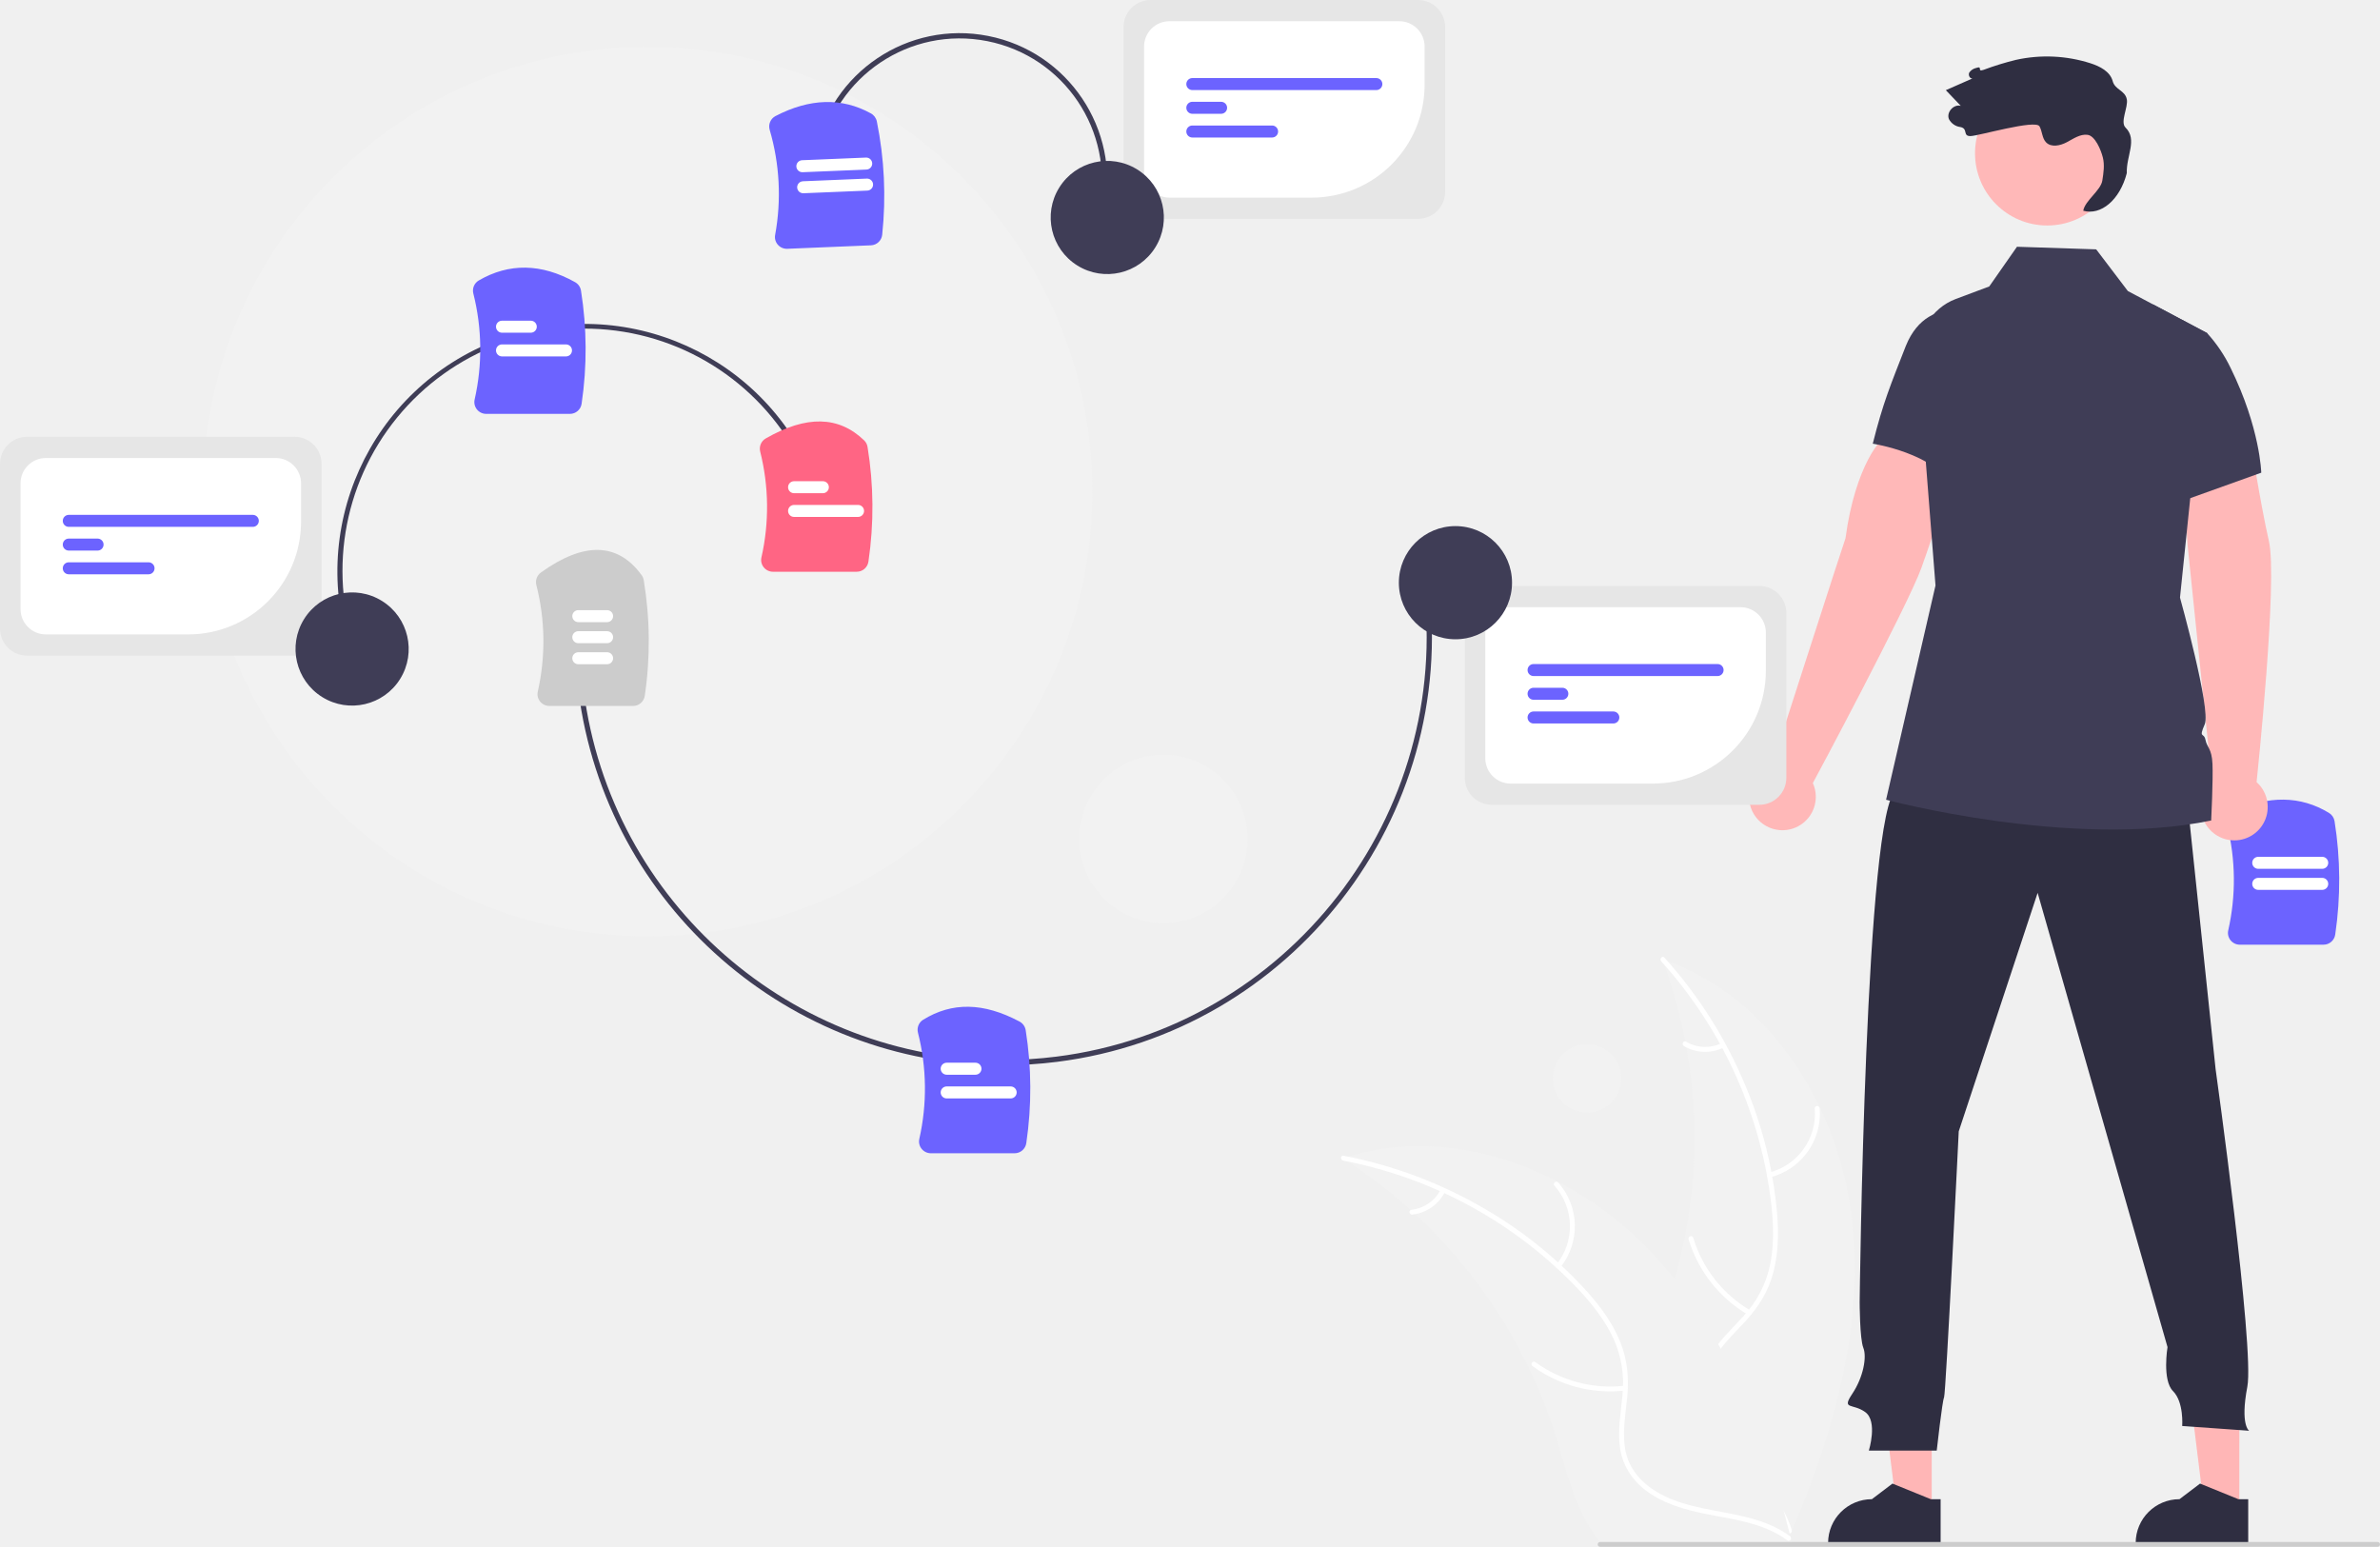
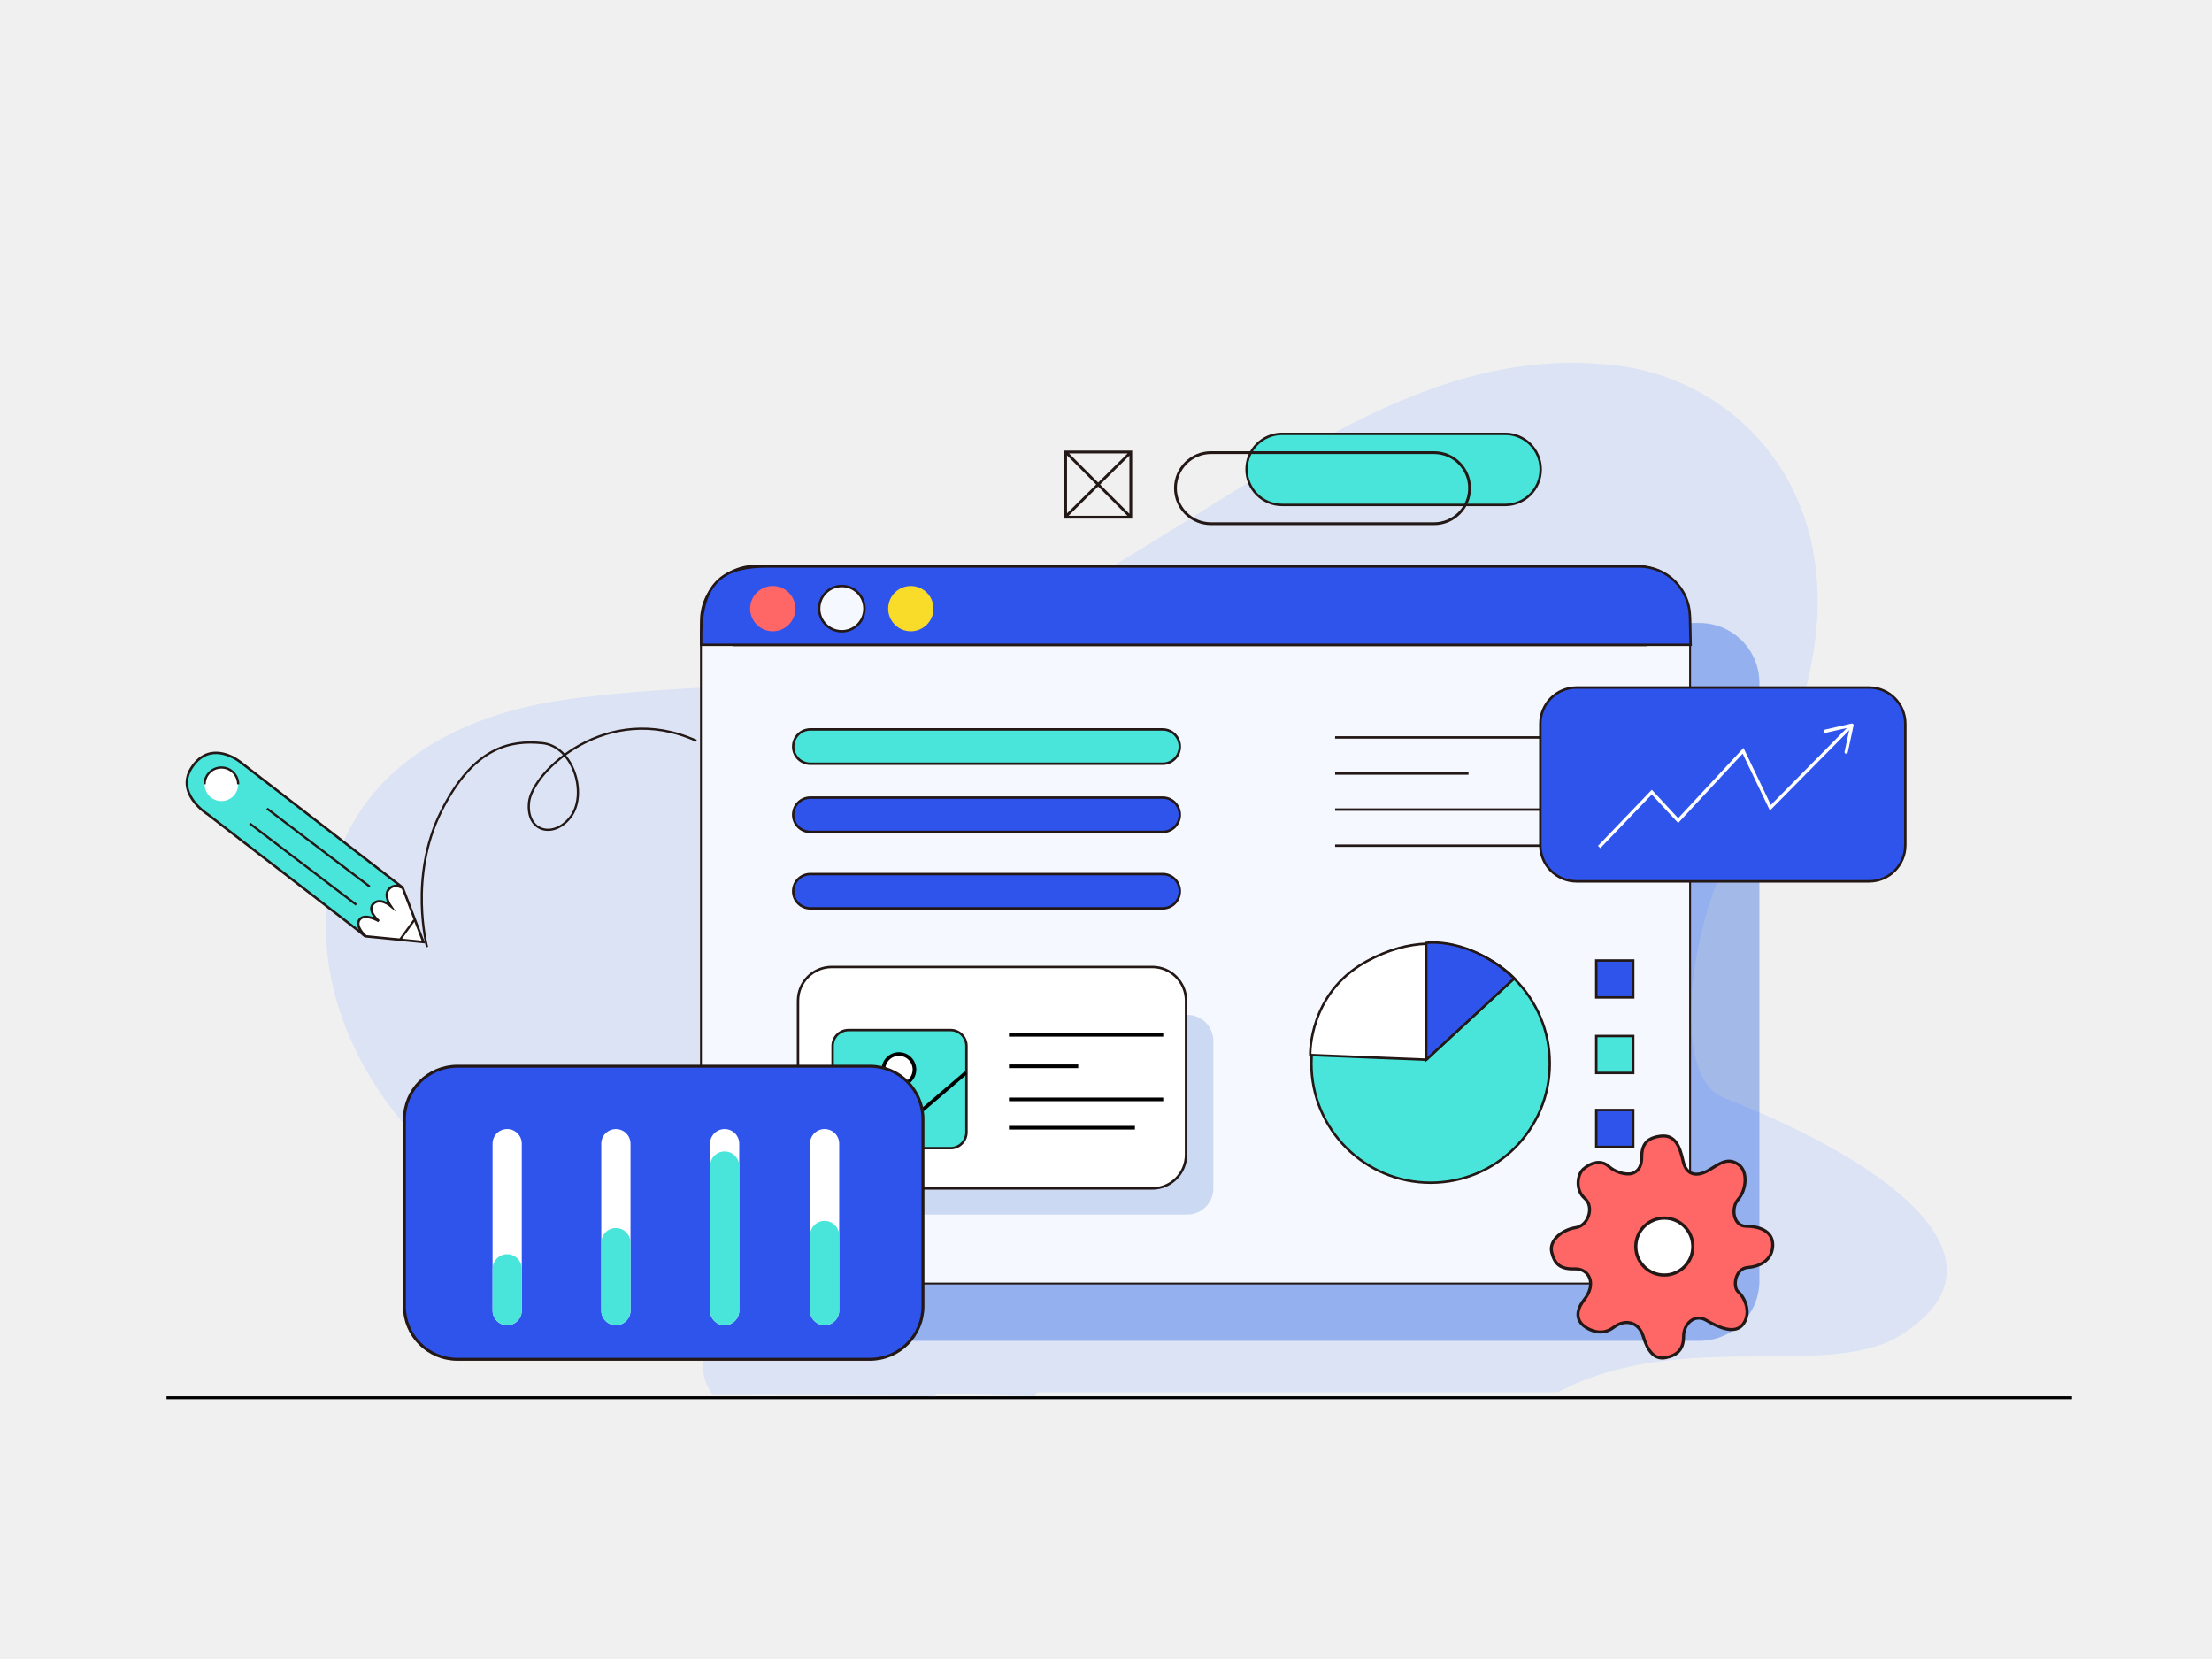
- <svg xmlns="http://www.w3.org/2000/svg" data-name="Layer 1" width="904.512" height="587.861" viewBox="0 0 904.512 587.861">
-   <path d="M1030.782,515.097H998.979a4.501,4.501,0,0,1-3.535-1.703,4.408,4.408,0,0,1-.863-3.746,86.535,86.535,0,0,0-.42-40.004,4.471,4.471,0,0,1,2.422-5.131c13.284-6.218,25.483-6.056,36.257.48a4.527,4.527,0,0,1,2.143,3.151,141.552,141.552,0,0,1,.259,43.08A4.491,4.491,0,0,1,1030.782,515.097Z" transform="translate(-147.7441 -156.0694)" fill="#6c63ff" />
-   <path d="M1030.299,494.261h-24.318a2.281,2.281,0,0,1,0-4.562h24.318a2.281,2.281,0,0,1,0,4.562Z" transform="translate(-147.7441 -156.0694)" fill="#fff" />
-   <path d="M1030.299,486.261h-24.318a2.281,2.281,0,0,1,0-4.562h24.318a2.281,2.281,0,0,1,0,4.562Z" transform="translate(-147.7441 -156.0694)" fill="#fff" />
-   <circle cx="246.148" cy="186.839" r="169" fill="#f2f2f2" />
-   <circle cx="442.148" cy="318.839" r="32" fill="#f2f2f2" />
-   <circle cx="603.148" cy="409.839" r="13" fill="#f2f2f2" />
-   <path d="M851.266,617.04c-5.482-41.892-31.73-83.035-71.801-96.422a194.659,194.659,0,0,1,.846,133.644c-6.038,16.659-14.488,34.559-8.601,51.271,3.663,10.399,12.51,18.317,22.375,23.24,9.865,4.923,20.794,7.229,31.585,9.489l2.132,1.741C844.662,701.263,856.748,658.932,851.266,617.04Z" transform="translate(-147.7441 -156.0694)" fill="#f2f2f2" />
-   <path d="M779.073,521.413A166.381,166.381,0,0,1,821.034,614.785c.774,7.452.912,15.079-.671,22.439A41.094,41.094,0,0,1,810.264,656.349c-4.574,5.091-9.843,9.768-13.1,15.882-3.433,6.444-3.52,13.742-1.098,20.549,2.963,8.328,8.743,15.094,14.624,21.515,6.53,7.129,13.426,14.43,16.243,23.918.341,1.15,2.105.553,1.764-.595-4.901-16.508-21.016-25.8-28.768-40.647-3.617-6.928-5.168-14.988-1.866-22.347,2.888-6.435,8.316-11.263,12.992-16.378,4.91-5.37,8.663-11.252,10.571-18.333,1.951-7.243,2.112-14.891,1.532-22.33a161.419,161.419,0,0,0-12.103-48.977,169.331,169.331,0,0,0-30.76-48.598c-.802-.886-2.02.524-1.223,1.404Z" transform="translate(-147.7441 -156.0694)" fill="#fff" />
-   <path d="M820.46,603.52a24.962,24.962,0,0,0,18.834-26.27c-.103-1.194-1.962-1.09-1.86.105a23.115,23.115,0,0,1-17.569,24.401c-1.164.285-.562,2.047.595,1.764Z" transform="translate(-147.7441 -156.0694)" fill="#fff" />
-   <path d="M812.923,654.074a48.113,48.113,0,0,1-21.662-27.571c-.345-1.148-2.109-.552-1.764.595a50.045,50.045,0,0,0,22.6,28.645c1.036.606,1.858-1.066.827-1.668Z" transform="translate(-147.7441 -156.0694)" fill="#fff" />
-   <path d="M801.933,552.547a14.13,14.13,0,0,1-13.394-.594c-1.028-.619-1.848,1.054-.827,1.668a15.834,15.834,0,0,0,14.816.69.962.962,0,0,0,.585-1.18.936.936,0,0,0-1.18-.585Z" transform="translate(-147.7441 -156.0694)" fill="#fff" />
-   <path d="M658.067,596.282c.631.405,1.262.809,1.894,1.229a186.083,186.083,0,0,1,23.911,18.423c.585.515,1.17,1.046,1.739,1.576a196.173,196.173,0,0,1,42.977,58.047,190.508,190.508,0,0,1,10.608,26.932c3.932,12.752,7.181,26.891,14.87,37.293a32.684,32.684,0,0,0,2.566,3.127l68.88-.441c.156-.08.313-.143.47-.223l2.751.108c-.114-.486-.242-.989-.356-1.475-.065-.282-.145-.565-.21-.847-.048-.188-.097-.377-.129-.549-.016-.063-.032-.125-.048-.173-.033-.173-.081-.33-.114-.486q-1.064-4.213-2.191-8.425c-0-.016-0-.016-.016-.031-5.779-21.384-13.395-42.473-23.969-61.736-.318-.579-.636-1.175-.986-1.754a181.788,181.788,0,0,0-16.487-24.663,160.709,160.709,0,0,0-10.781-12.174,133.641,133.641,0,0,0-33.602-24.836c-24.788-12.886-53.422-17.7-79.773-9.563C659.4,595.849,658.741,596.057,658.067,596.282Z" transform="translate(-147.7441 -156.0694)" fill="#f2f2f2" />
-   <path d="M658.227,597.155A166.381,166.381,0,0,1,747.947,646.444c5.105,5.484,9.806,11.491,12.974,18.321a41.094,41.094,0,0,1,3.452,21.35c-.587,6.819-1.978,13.725-.897,20.568,1.139,7.212,5.463,13.092,11.495,17.068,7.38,4.865,16.068,6.788,24.63,8.374,9.506,1.76,19.408,3.438,27.37,9.318.965.712,2.014-.826,1.05-1.537-13.853-10.23-32.314-7.946-47.442-15.134-7.059-3.354-13.151-8.855-14.944-16.719-1.569-6.877-.141-14,.513-20.899.687-7.244.143-14.2-2.597-21.002-2.803-6.958-7.279-13.162-12.222-18.752a161.419,161.419,0,0,0-39.151-31.819A169.331,169.331,0,0,0,658.358,595.297c-1.174-.225-1.297,1.634-.131,1.858Z" transform="translate(-147.7441 -156.0694)" fill="#fff" />
-   <path d="M740.707,637.795a24.962,24.962,0,0,0-.779-32.314c-.801-.891-2.223.311-1.422,1.203a23.115,23.115,0,0,1,.663,30.061c-.758.928.784,1.973,1.537,1.05Z" transform="translate(-147.7441 -156.0694)" fill="#fff" />
-   <path d="M765.126,682.697a48.113,48.113,0,0,1-33.896-8.972c-.967-.709-2.017.829-1.05,1.537A50.045,50.045,0,0,0,765.47,684.527c1.192-.14.841-1.969-.344-1.83Z" transform="translate(-147.7441 -156.0694)" fill="#fff" />
-   <path d="M695.224,608.25a14.13,14.13,0,0,1-11.052,7.59c-1.194.125-.841,1.954.344,1.83a15.834,15.834,0,0,0,12.245-8.37.962.962,0,0,0-.243-1.294.936.936,0,0,0-1.294.243Z" transform="translate(-147.7441 -156.0694)" fill="#fff" />
-   <path d="M988.435,453.319l-9.315-90.164-2.459-37.108,26.072-4.714s3.904,25.51,7.32,40.481c3.371,14.773-4.49,89.526-4.698,91.498a12.685,12.685,0,1,1-16.92.008Z" transform="translate(-147.7441 -156.0694)" fill="#ffb8b8" />
-   <polygon points="734.148 574.092 720.884 574.092 714.574 522.932 734.15 522.933 734.148 574.092" fill="#ffb6b6" />
-   <path d="M885.274,743.019l-42.768-.002v-.541a16.647,16.647,0,0,1,16.646-16.646h.001l7.812-5.927,14.576,5.928,3.733 0Z" transform="translate(-147.7441 -156.0694)" fill="#2f2e41" />
-   <polygon points="851.045 574.092 837.782 574.092 831.472 522.932 851.048 522.933 851.045 574.092" fill="#ffb6b6" />
-   <path d="M1002.172,743.019l-42.768-.002v-.541a16.647,16.647,0,0,1,16.646-16.646h.001l7.812-5.927,14.576,5.928,3.733 0Z" transform="translate(-147.7441 -156.0694)" fill="#2f2e41" />
-   <path d="M978.616,456.351,989.772,562.331s14.851,106.117,12.062,120.759.697,16.734.697,16.734l-25.448-1.812s.697-9.064-3.486-13.248-2.092-16.734-2.092-16.734L922.14,495.396l-29.981,90.641s-4.881,99.706-5.578,101.1-2.789,20.22-2.789,20.22h-25.798s3.486-11.156-1.395-14.642-9.064-.697-4.881-6.972,5.578-13.945,4.183-17.431-1.395-17.431-1.395-17.431,2.092-188.255,13.945-194.53S978.616,456.351,978.616,456.351Z" transform="translate(-147.7441 -156.0694)" fill="#2f2e41" />
-   <circle cx="778.04" cy="58.259" r="27.439" fill="#ffb8b8" />
-   <path d="M1007.129,335.717l-26.986,9.678-8.219,2.945-5.999-76.627,20.589,10.92a.431.431,0,0,1,.091.09,55.716,55.716,0,0,1,8.863,13.149C1006.757,318.825,1007.129,335.717,1007.129,335.717Z" transform="translate(-147.7441 -156.0694)" fill="#3f3d56" />
-   <path d="M821.225,446.845s27.428-85.219,27.907-86.241c3.592-27.28,13.925-39.314,15.474-38.008l26.668,9.239s-7.932,25.119-13.303,40.039c-5.132,14.257-40.278,80.08-41.265,81.799a12.685,12.685,0,1,1-15.481-6.829Z" transform="translate(-147.7441 -156.0694)" fill="#ffb8b8" />
-   <path d="M904.084,276.648s-23.089-11.316-32.044,10.909c-5.865,14.988-8.642,21.526-12.558,37.138,0,0,23.535,3.531,31.082,16.831Z" transform="translate(-147.7441 -156.0694)" fill="#3f3d56" />
-   <path d="M988.099,467.902c-53.139,10.974-123.558-7.893-123.558-7.893L883.326,378.579l-6.679-85.218c-.816-10.421,5.12-20.19,14.354-23.651l12.75-4.776,10.539-15.088,30.103.988,12.034,15.84,9.497,5.038,20.589,10.92.091.045v.045l-6.461,62.672-3.897,37.788s11.835,42.5,9.406,48.136c-2.429,5.627-.317,2.909.272,5.917.589,3.009,2.392,3.199,2.664,9.125C988.869,452.279,988.099,467.902,988.099,467.902Z" transform="translate(-147.7441 -156.0694)" fill="#3f3d56" />
-   <path d="M955.55,204.557c-2.168-2.139,1.096-7.802.479-10.785-.707-3.42-4.476-3.52-5.375-6.895-.967-3.63-4.835-5.607-8.412-6.757a54.391,54.391,0,0,0-28.347-1.298,108.201,108.201,0,0,0-12.263,3.778c-2.768.974-.099-1.677-2.866-.703a4.345,4.345,0,0,0-2.595,1.722c-.498.941.173,2.445,1.22,2.255q-5.068,2.235-10.137,4.47,2.843,2.978,5.685,5.956c-2.694-.767-5.566,2.445-4.504,5.037a5.693,5.693,0,0,0,4.356,3.016c3.044.592.735,3.489,3.835,3.432s24.719-6.412,26.227-3.702c1.073,1.93.955,4.486,2.488,6.075,1.961,2.034,5.384,1.29,7.879-.034,2.495-1.324,5.026-3.144,7.834-2.827,2.931.331,5.147,5.747,5.869,8.607.722,2.86.266,5.869-.193,8.782-.603,3.826-6.644,7.653-7.247,11.479,6.704,1.854,13.895-4.045,16.546-14.303C955.765,215.379,960.17,209.116,955.55,204.557Z" transform="translate(-147.7441 -156.0694)" fill="#2f2e41" />
-   <path d="M528.991,560.913c-80.774.004-151.053-60.252-161.435-142.438l1.984-.251c10.254,81.171,79.677,140.684,159.452,140.688a161.36,161.36,0,0,0,20.273-1.279c87.986-11.115,150.524-91.739,139.409-179.725l1.984-.251c11.253,89.08-52.063,170.708-141.143,181.96A163.744,163.744,0,0,1,528.991,560.913Z" transform="translate(-147.7441 -156.0694)" fill="#3f3d56" />
-   <path d="M533.329,594.362H501.525a4.5,4.5,0,0,1-3.535-1.703,4.408,4.408,0,0,1-.863-3.746,86.516,86.516,0,0,0-.52-40.401,4.477,4.477,0,0,1,1.951-4.874c11.002-6.816,22.983-6.603,36.628.652a4.551,4.551,0,0,1,2.368,3.275,141.562,141.562,0,0,1,.234,42.924A4.491,4.491,0,0,1,533.329,594.362Z" transform="translate(-147.7441 -156.0694)" fill="#6c63ff" />
-   <path d="M388.329,424.362H356.525a4.5,4.5,0,0,1-3.535-1.703,4.408,4.408,0,0,1-.863-3.746,86.49,86.49,0,0,0-.555-40.536,4.509,4.509,0,0,1,1.75-4.738c16.354-11.762,29.232-11.42,38.279,1.016a4.519,4.519,0,0,1,.792,1.91,141.54,141.54,0,0,1,.396,43.925A4.491,4.491,0,0,1,388.329,424.362Z" transform="translate(-147.7441 -156.0694)" fill="#ccc" />
-   <path d="M518.469,564.513H507.528a2.281,2.281,0,0,1,0-4.562h10.941a2.281,2.281,0,0,1,0,4.562Z" transform="translate(-147.7441 -156.0694)" fill="#fff" />
-   <path d="M531.846,573.526H507.528a2.281,2.281,0,0,1,0-4.562h24.318a2.281,2.281,0,0,1,0,4.562Z" transform="translate(-147.7441 -156.0694)" fill="#fff" />
-   <path d="M378.469,392.513H367.528a2.281,2.281,0,0,1,0-4.562h10.941a2.281,2.281,0,0,1,0,4.562Z" transform="translate(-147.7441 -156.0694)" fill="#fff" />
-   <path d="M378.469,400.513H367.528a2.281,2.281,0,0,1,0-4.562h10.941a2.281,2.281,0,0,1,0,4.562Z" transform="translate(-147.7441 -156.0694)" fill="#fff" />
-   <path d="M378.469,408.513H367.528a2.281,2.281,0,0,1,0-4.562h10.941a2.281,2.281,0,0,1,0,4.562Z" transform="translate(-147.7441 -156.0694)" fill="#fff" />
-   <path d="M816.37,461.935H714.705a10.288,10.288,0,0,1-10.277-10.277V389.042A10.288,10.288,0,0,1,714.705,378.765H816.37a10.288,10.288,0,0,1,10.277,10.277v62.616A10.288,10.288,0,0,1,816.37,461.935Z" transform="translate(-147.7441 -156.0694)" fill="#e6e6e6" />
-   <path d="M775.977,453.869H721.852a9.636,9.636,0,0,1-9.625-9.625v-47.79a9.636,9.636,0,0,1,9.625-9.625h87.373a9.635,9.635,0,0,1,9.625,9.625v14.543A42.92,42.92,0,0,1,775.977,453.869Z" transform="translate(-147.7441 -156.0694)" fill="#fff" />
-   <path d="M800.508,412.999H730.568a2.281,2.281,0,1,1,0-4.562h69.941a2.281,2.281,0,1,1,0,4.562Z" transform="translate(-147.7441 -156.0694)" fill="#6c63ff" />
-   <path d="M741.508,422.012H730.568a2.281,2.281,0,0,1,0-4.562h10.941a2.281,2.281,0,0,1,0,4.562Z" transform="translate(-147.7441 -156.0694)" fill="#6c63ff" />
-   <path d="M760.885,431.026H730.568a2.281,2.281,0,0,1,0-4.562h30.318a2.281,2.281,0,1,1,0,4.562Z" transform="translate(-147.7441 -156.0694)" fill="#6c63ff" />
-   <circle cx="553.137" cy="221.448" r="21.506" fill="#3f3d56" />
-   <path d="M457.431,213.919a56.086,56.086,0,1,1,110.057,21.683l-1.963-.387a54.085,54.085,0,1,0-106.131-20.91Z" transform="translate(-147.7441 -156.0694)" fill="#3f3d56" />
-   <path d="M478.728,249.303,446.952,250.62a4.501,4.501,0,0,1-3.602-1.555,4.408,4.408,0,0,1-1.017-3.707,86.535,86.535,0,0,0-2.075-39.953,4.471,4.471,0,0,1,2.208-5.227c13.015-6.762,25.211-7.105,36.246-1.02a4.527,4.527,0,0,1,2.272,3.06,141.552,141.552,0,0,1,2.042,43.032A4.491,4.491,0,0,1,478.728,249.303Z" transform="translate(-147.7441 -156.0694)" fill="#6c63ff" />
-   <path d="M477.384,228.506,453.087,229.512a2.281,2.281,0,1,1-.189-4.558l24.297-1.006a2.281,2.281,0,0,1,.189,4.558Z" transform="translate(-147.7441 -156.0694)" fill="#fff" />
-   <path d="M477.053,220.513l-24.297,1.006a2.281,2.281,0,0,1-.189-4.558l24.297-1.006a2.281,2.281,0,0,1,.189,4.558Z" transform="translate(-147.7441 -156.0694)" fill="#fff" />
-   <path d="M686.686,239.239H585.021a10.288,10.288,0,0,1-10.277-10.277V166.346a10.288,10.288,0,0,1,10.277-10.277H686.686a10.288,10.288,0,0,1,10.277,10.277v62.616A10.288,10.288,0,0,1,686.686,239.239Z" transform="translate(-147.7441 -156.0694)" fill="#e6e6e6" />
-   <path d="M646.293,231.174H592.167a9.636,9.636,0,0,1-9.625-9.625v-47.79a9.636,9.636,0,0,1,9.625-9.625h87.373a9.635,9.635,0,0,1,9.625,9.625v14.543A42.92,42.92,0,0,1,646.293,231.174Z" transform="translate(-147.7441 -156.0694)" fill="#fff" />
-   <path d="M670.824,190.303H600.883a2.281,2.281,0,1,1,0-4.562h69.941a2.281,2.281,0,1,1,0,4.562Z" transform="translate(-147.7441 -156.0694)" fill="#6c63ff" />
-   <path d="M611.824,199.317H600.883a2.281,2.281,0,0,1,0-4.562h10.941a2.281,2.281,0,0,1,0,4.562Z" transform="translate(-147.7441 -156.0694)" fill="#6c63ff" />
-   <path d="M631.201,208.33H600.883a2.281,2.281,0,0,1,0-4.562h30.318a2.281,2.281,0,0,1,0,4.562Z" transform="translate(-147.7441 -156.0694)" fill="#6c63ff" />
-   <circle cx="568.562" cy="238.725" r="21.506" transform="translate(-82.08946 439.498) rotate(-58.13426)" fill="#3f3d56" />
-   <path d="M1051.337,743.931H755.865a.919.919,0,0,1,0-1.839h295.471a.919.919,0,1,1,0,1.839Z" transform="translate(-147.7441 -156.0694)" fill="#ccc" />
-   <path d="M282.072,406.499A94.031,94.031,0,0,1,457.97,339.961l-1.871.708a92.031,92.031,0,1,0-172.156,65.122Z" transform="translate(-147.7441 -156.0694)" fill="#3f3d56" />
-   <path d="M364.329,313.362H332.525a4.5,4.5,0,0,1-3.535-1.703,4.408,4.408,0,0,1-.863-3.746,86.514,86.514,0,0,0-.497-40.309,4.462,4.462,0,0,1,2.058-4.938c11.521-6.706,23.823-6.501,36.565.61a4.513,4.513,0,0,1,2.293,3.234,141.561,141.561,0,0,1,.243,42.979A4.491,4.491,0,0,1,364.329,313.362Z" transform="translate(-147.7441 -156.0694)" fill="#6c63ff" />
-   <path d="M349.469,282.513H338.528a2.281,2.281,0,0,1,0-4.562h10.941a2.281,2.281,0,0,1,0,4.562Z" transform="translate(-147.7441 -156.0694)" fill="#fff" />
-   <path d="M362.846,291.526H338.528a2.281,2.281,0,0,1,0-4.562h24.318a2.281,2.281,0,0,1,0,4.562Z" transform="translate(-147.7441 -156.0694)" fill="#fff" />
-   <path d="M259.686,405.239H158.021a10.288,10.288,0,0,1-10.277-10.277V332.346a10.288,10.288,0,0,1,10.277-10.277H259.686a10.288,10.288,0,0,1,10.277,10.277v62.616A10.288,10.288,0,0,1,259.686,405.239Z" transform="translate(-147.7441 -156.0694)" fill="#e6e6e6" />
-   <path d="M219.293,397.174H165.167a9.636,9.636,0,0,1-9.625-9.625v-47.79a9.636,9.636,0,0,1,9.625-9.625h87.373a9.635,9.635,0,0,1,9.625,9.625v14.543A42.92,42.92,0,0,1,219.293,397.174Z" transform="translate(-147.7441 -156.0694)" fill="#fff" />
-   <path d="M243.824,356.303H173.883a2.281,2.281,0,1,1,0-4.562h69.941a2.281,2.281,0,1,1,0,4.562Z" transform="translate(-147.7441 -156.0694)" fill="#6c63ff" />
-   <path d="M184.824,365.317H173.883a2.281,2.281,0,0,1,0-4.562h10.941a2.281,2.281,0,0,1,0,4.562Z" transform="translate(-147.7441 -156.0694)" fill="#6c63ff" />
-   <path d="M204.201,374.33H173.883a2.281,2.281,0,0,1,0-4.562h30.318a2.281,2.281,0,0,1,0,4.562Z" transform="translate(-147.7441 -156.0694)" fill="#6c63ff" />
-   <circle cx="281.562" cy="402.725" r="21.506" transform="translate(-356.8565 273.1719) rotate(-58.13426)" fill="#3f3d56" />
-   <path d="M473.329,373.362H441.525a4.5,4.5,0,0,1-3.535-1.703,4.408,4.408,0,0,1-.863-3.746,86.52,86.52,0,0,0-.479-40.24,4.489,4.489,0,0,1,2.124-4.978c15.45-8.844,27.683-8.6,37.4.747a4.441,4.441,0,0,1,1.279,2.476,141.556,141.556,0,0,1,.338,43.572A4.491,4.491,0,0,1,473.329,373.362Z" transform="translate(-147.7441 -156.0694)" fill="#ff6584" />
-   <path d="M460.469,343.513H449.528a2.281,2.281,0,0,1,0-4.562h10.941a2.281,2.281,0,0,1,0,4.562Z" transform="translate(-147.7441 -156.0694)" fill="#fff" />
-   <path d="M473.846,352.526H449.528a2.281,2.281,0,0,1,0-4.562h24.318a2.281,2.281,0,0,1,0,4.562Z" transform="translate(-147.7441 -156.0694)" fill="#fff" />
+ <svg xmlns="http://www.w3.org/2000/svg" viewBox="0 0 400 300" fill="none">
+   <path d="M30.11 252.755h344.565" stroke="#000" stroke-width=".53" stroke-miterlimit="10" />
+   <path opacity=".46" d="M311.69 198.5c-10.035-3.92-6-32.895 2.5-46.5 31.61-50.755 5.61-82.5-21.63-85.885-42.035-5.23-72.905 30.61-121.785 52.385-17.12 7.635-32.09 3.64-66.09 7.685-66.5 7.925-54.355 77.03-2.8 97.715 39.77 15.96 19.78 17.945 27 28.355 13.405 0 26.815-.07 40.215.255a.497.497 0 0 1 .53-.455c5.88 0 11.75.325 17.625.43a.555.555 0 0 1 .525-.72h93.88c22.11-11.695 49-2.135 62-10.305 21.135-13.225-.745-30.73-31.97-42.96Z" fill="#C2D3F9" />
+   <path d="M307.31 112.655H146.02c-5.99 0-10.845 4.856-10.845 10.845v108.12c0 5.99 4.855 10.845 10.845 10.845h161.29c5.989 0 10.845-4.855 10.845-10.845V123.5c0-5.989-4.856-10.845-10.845-10.845Z" fill="#A1BEF7" style="mix-blend-mode:multiply" opacity=".87" />
+   <path d="M295.625 102.29H136.75c-5.52 0-9.995 4.475-9.995 9.995v109.82c0 5.52 4.475 9.995 9.995 9.995h158.875c5.52 0 9.995-4.475 9.995-9.995v-109.82c0-5.52-4.475-9.995-9.995-9.995Z" fill="#F5F8FE" stroke="#231815" stroke-width=".335" stroke-miterlimit="10" />
+   <path d="M214.69 183.515h-63.855a4.72 4.72 0 0 0-4.72 4.72v26.68a4.72 4.72 0 0 0 4.72 4.72h63.855a4.72 4.72 0 0 0 4.72-4.72v-26.68a4.72 4.72 0 0 0-4.72-4.72Z" fill="#8CACE2" style="mix-blend-mode:multiply" opacity=".38" />
+   <path d="M208.365 174.86h-57.95a6.11 6.11 0 0 0-6.11 6.11v27.83a6.11 6.11 0 0 0 6.11 6.11h57.95a6.11 6.11 0 0 0 6.11-6.11v-27.83a6.11 6.11 0 0 0-6.11-6.11Z" fill="#fff" stroke="#231815" stroke-width=".44" stroke-miterlimit="10" />
+   <path d="M132.505 116.655H297.85" stroke="#231815" stroke-width=".395" stroke-miterlimit="10" />
+   <path d="M210.245 131.905h-63.71a3.1 3.1 0 0 0-3.1 3.1v.005a3.1 3.1 0 0 0 3.1 3.1h63.71a3.1 3.1 0 0 0 3.1-3.1v-.005a3.1 3.1 0 0 0-3.1-3.1Z" fill="#49E5DB" stroke="#231815" stroke-width=".44" stroke-miterlimit="10" />
+   <path d="M210.245 144.23h-63.71a3.1 3.1 0 0 0-3.1 3.1v.005a3.1 3.1 0 0 0 3.1 3.1h63.71a3.1 3.1 0 0 0 3.1-3.1v-.005a3.1 3.1 0 0 0-3.1-3.1ZM210.245 158.06h-63.71a3.1 3.1 0 0 0-3.1 3.1v.005a3.1 3.1 0 0 0 3.1 3.1h63.71a3.1 3.1 0 0 0 3.1-3.1v-.005a3.1 3.1 0 0 0-3.1-3.1Z" fill="#2F54EB" stroke="#231815" stroke-width=".44" stroke-miterlimit="10" />
+   <path d="M171.89 186.27h-18.45a2.875 2.875 0 0 0-2.875 2.875v15.605a2.875 2.875 0 0 0 2.875 2.875h18.45a2.875 2.875 0 0 0 2.875-2.875v-15.605a2.875 2.875 0 0 0-2.875-2.875Z" fill="#49E5DB" stroke="#231815" stroke-width=".44" stroke-miterlimit="10" />
+   <path d="M182.45 187.125h27.9M182.45 192.82h12.53M182.45 198.8h27.9M182.45 203.925h22.78M152.92 207.39l4.62-6.71 6.1 2.755 11.025-9.445" stroke="#000" stroke-width=".66" stroke-miterlimit="10" />
+   <path d="M162.555 196.215a2.805 2.805 0 1 0 0-5.61 2.805 2.805 0 0 0 0 5.61Z" fill="#fff" stroke="#000" stroke-width=".66" stroke-miterlimit="10" />
+   <path d="M305.715 116.6h-178.93V115c0-10.405 4.7-12.565 12-12.565h157.59a9.221 9.221 0 0 1 9.22 9l.12 5.165Z" fill="#2F54EB" stroke="#231815" stroke-width=".44" stroke-miterlimit="10" />
+   <path d="M139.74 114.155a4.095 4.095 0 1 0 0-8.19 4.095 4.095 0 0 0 0 8.19Z" fill="#F66" />
+   <path d="M152.225 114.155a4.095 4.095 0 1 0 0-8.19 4.095 4.095 0 0 0 0 8.19Z" fill="#F5F8FE" stroke="#231815" stroke-width=".44" stroke-miterlimit="10" />
+   <path d="M164.705 114.155a4.095 4.095 0 1 0 0-8.19 4.095 4.095 0 0 0 0 8.19Z" fill="#F8DC29" />
+   <path d="M258.695 213.87c11.902 0 21.55-9.648 21.55-21.55 0-11.902-9.648-21.55-21.55-21.55-11.902 0-21.55 9.648-21.55 21.55 0 11.902 9.648 21.55 21.55 21.55Z" fill="#49E5DB" stroke="#231815" stroke-width=".44" stroke-miterlimit="10" />
+   <path d="m236.925 190.78 21 .845 15.905-14.72s-10.81-11.78-26.735-3.045c-10.51 5.75-10.17 16.92-10.17 16.92Z" fill="#fff" stroke="#231815" stroke-width=".44" stroke-miterlimit="10" />
+   <path d="M257.905 191.625V170.5s7.785-1.185 15.905 6.43l-15.905 14.695ZM295.335 173.69h-6.68v6.68h6.68v-6.68ZM295.335 200.72h-6.68v6.68h6.68v-6.68Z" fill="#2F54EB" stroke="#231815" stroke-width=".44" stroke-miterlimit="10" />
+   <path d="M295.335 187.35h-6.68v6.68h6.68v-6.68Z" fill="#49E5DB" stroke="#231815" stroke-width=".44" stroke-miterlimit="10" />
+   <path d="M241.435 133.35h49.91M241.435 139.875h24.115M241.435 146.4h49.91M241.435 152.925h37.835" stroke="#231815" stroke-width=".44" stroke-miterlimit="10" />
+   <path d="M337.99 124.33h-52.9a6.55 6.55 0 0 0-6.55 6.55v21.95a6.55 6.55 0 0 0 6.55 6.55h52.9a6.55 6.55 0 0 0 6.55-6.55v-21.95a6.55 6.55 0 0 0-6.55-6.55Z" fill="#2F54EB" stroke="#231815" stroke-width=".44" stroke-miterlimit="10" />
+   <path d="M157.3 192.805H82.725a9.6 9.6 0 0 0-9.6 9.6v33.8a9.6 9.6 0 0 0 9.6 9.6H157.3a9.6 9.6 0 0 0 9.6-9.6v-33.8a9.6 9.6 0 0 0-9.6-9.6Z" fill="#2F54EB" stroke="#231815" stroke-width=".53" stroke-miterlimit="10" />
+   <path d="m289.175 153.165 9.52-9.92 4.77 5.145 11.735-12.625 4.94 10.3 14.46-14.635" stroke="#fff" stroke-width=".59" stroke-miterlimit="10" />
+   <path d="M333.78 136.29a.295.295 0 0 1-.225-.35l.95-4.415-4.4 1a.295.295 0 1 1-.13-.575l4.855-1.11a.297.297 0 0 1 .27.08.277.277 0 0 1 .08.27l-1.045 4.87a.383.383 0 0 1-.08.145.31.31 0 0 1-.275.085Z" fill="#fff" />
+   <path d="M295.34 212.125c-.73.37-2.86.175-4.425-1.21s-3.465-.5-4.595.5-1.475 3.815.26 5.29.695 4.945-1.65 5.29c-2.345.345-4.855 2.255-4.335 4.425.52 2.17 1.56 3.12 4.165 3.035 2.605-.085 4 2.685 1.735 5.55-2.265 2.865-.61 4.42.17 4.945.78.525 2.95 1.73 5.12.085s4.595-.955 5.375 1.645c.78 2.6 2 4.25 4.08 3.82 2.08-.43 3.205-1.5 3.205-3.82s2-4.16 4.08-2.945c2.08 1.215 5.29 2.775 6.765.605 1.475-2.17.085-4.855-.955-5.725-1.04-.87-.61-4.25 1.735-4.42 2.345-.17 4.5-1.475 4.5-4.08s-2.605-3.38-4.86-3.38c-2.255 0-2.775-3.295-1.385-4.855 1.39-1.56 1.905-5.035 0-6.335-1.905-1.3-3.295-.17-5.29 1.04s-4.08 1.13-4.685-1.645c-.605-2.775-1.5-4.77-4-4.5-2.5.27-3.47 1.5-3.47 3.73s-1.02 2.695-1.54 2.955Z" fill="#F66" stroke="#231815" stroke-width=".55" stroke-miterlimit="10" />
+   <path d="M300.96 230.575a5.155 5.155 0 1 0 0-10.31 5.155 5.155 0 0 0 0 10.31Z" fill="#fff" stroke="#231815" stroke-width=".58" stroke-miterlimit="10" />
+   <path d="M204.485 81.74H192.7v11.785h11.785V81.74ZM192.76 81.795l11.5 11.5M192.715 93.415l11.71-11.575" stroke="#231815" stroke-width=".505" stroke-miterlimit="10" />
+   <path d="M272.18 78.455h-40.335a6.425 6.425 0 0 0-6.425 6.425v.005a6.425 6.425 0 0 0 6.425 6.425h40.335a6.425 6.425 0 0 0 6.425-6.425v-.005a6.425 6.425 0 0 0-6.425-6.425Z" fill="#49E5DB" stroke="#231815" stroke-width=".44" stroke-miterlimit="10" />
+   <path d="M259.32 81.85h-40.335a6.425 6.425 0 0 0-6.425 6.425v.005a6.425 6.425 0 0 0 6.425 6.425h40.335a6.425 6.425 0 0 0 6.425-6.425v-.005a6.425 6.425 0 0 0-6.425-6.425Z" stroke="#231815" stroke-width=".505" stroke-miterlimit="10" />
+   <path d="M91.715 204.17h-.005a2.64 2.64 0 0 0-2.64 2.64V237a2.64 2.64 0 0 0 2.64 2.64h.005a2.64 2.64 0 0 0 2.64-2.64v-30.19a2.64 2.64 0 0 0-2.64-2.64ZM111.375 204.17h-.005a2.64 2.64 0 0 0-2.64 2.64V237a2.64 2.64 0 0 0 2.64 2.64h.005a2.64 2.64 0 0 0 2.64-2.64v-30.19a2.64 2.64 0 0 0-2.64-2.64Z" fill="#fff" />
+   <path d="M111.375 222.065h-.005a2.64 2.64 0 0 0-2.64 2.64V237a2.64 2.64 0 0 0 2.64 2.64h.005a2.64 2.64 0 0 0 2.64-2.64v-12.295a2.64 2.64 0 0 0-2.64-2.64ZM91.715 239.625a2.64 2.64 0 0 1-2.64-2.645v-7.54a2.634 2.634 0 0 1 4.51-1.858c.494.497.771 1.171.77 1.873V237a2.64 2.64 0 0 1-2.64 2.625Z" fill="#49E5DB" />
+   <path d="M149.115 204.17h-.005a2.64 2.64 0 0 0-2.64 2.64V237a2.64 2.64 0 0 0 2.64 2.64h.005a2.64 2.64 0 0 0 2.64-2.64v-30.19a2.64 2.64 0 0 0-2.64-2.64Z" fill="#fff" />
+   <path d="M149.115 239.64a2.646 2.646 0 0 1-2.645-2.64v-13.585a2.635 2.635 0 0 1 1.633-2.44 2.64 2.64 0 0 1 3.652 2.44V237a2.642 2.642 0 0 1-2.64 2.64Z" fill="#49E5DB" />
+   <path d="M131.04 204.17h-.005a2.64 2.64 0 0 0-2.64 2.64V237a2.64 2.64 0 0 0 2.64 2.64h.005a2.64 2.64 0 0 0 2.64-2.64v-30.19a2.64 2.64 0 0 0-2.64-2.64Z" fill="#fff" />
+   <path d="M131.035 239.64a2.645 2.645 0 0 1-2.64-2.64v-26.14a2.64 2.64 0 0 1 3.651-2.442 2.623 2.623 0 0 1 1.432 1.426c.133.321.202.664.202 1.011V237a2.647 2.647 0 0 1-2.645 2.64Z" fill="#49E5DB" />
+   <path d="M77.225 171.26s-3.375-12.665 2.535-24.5 12.665-12.945 18.295-12.385c5.63.56 8.165 9.15 5.21 13.23-2.955 4.08-8.165 2.955-7.6-2.535.565-5.49 14.07-18.435 30.255-11.115" stroke="#231815" stroke-width=".4" stroke-miterlimit="10" />
+   <path d="m66.11 169.315 10.46 1.035-3.75-9.805-2.615-.975-6.09 6.5s.75 2.66 1.995 3.245Z" fill="#fff" stroke="#231815" stroke-width=".44" stroke-miterlimit="10" />
+   <path d="m37.5 147.21 28.63 22.105s-2.055-1.83-1.085-3.05c.97-1.22 3.47.305 3.47.305s-2.19-1.825-1.035-3.1c1.155-1.275 3.105.3 3.105.3s-1.275-1.885-.245-3c1.03-1.115 2.5-.245 2.5-.245S44.395 138.5 43.36 137.72c-1.035-.78-5.42-3.53-8.5.79-3.495 4.835 2.64 8.7 2.64 8.7Z" fill="#49E5DB" stroke="#231815" stroke-width=".44" stroke-miterlimit="10" />
+   <path d="m48.275 146.21 18.585 14.12M45.165 148.92l19.265 14.685" stroke="#231815" stroke-width=".4" stroke-miterlimit="10" />
+   <path d="M40.035 144.86a3.035 3.035 0 1 0 0-6.07 3.035 3.035 0 0 0 0 6.07Z" fill="#fff" />
+   <path d="M37 141.825a3.034 3.034 0 1 1 6.07 0M72.335 169.925l2.57-3.545" stroke="#231815" stroke-width=".4" stroke-miterlimit="10" />
</svg>
